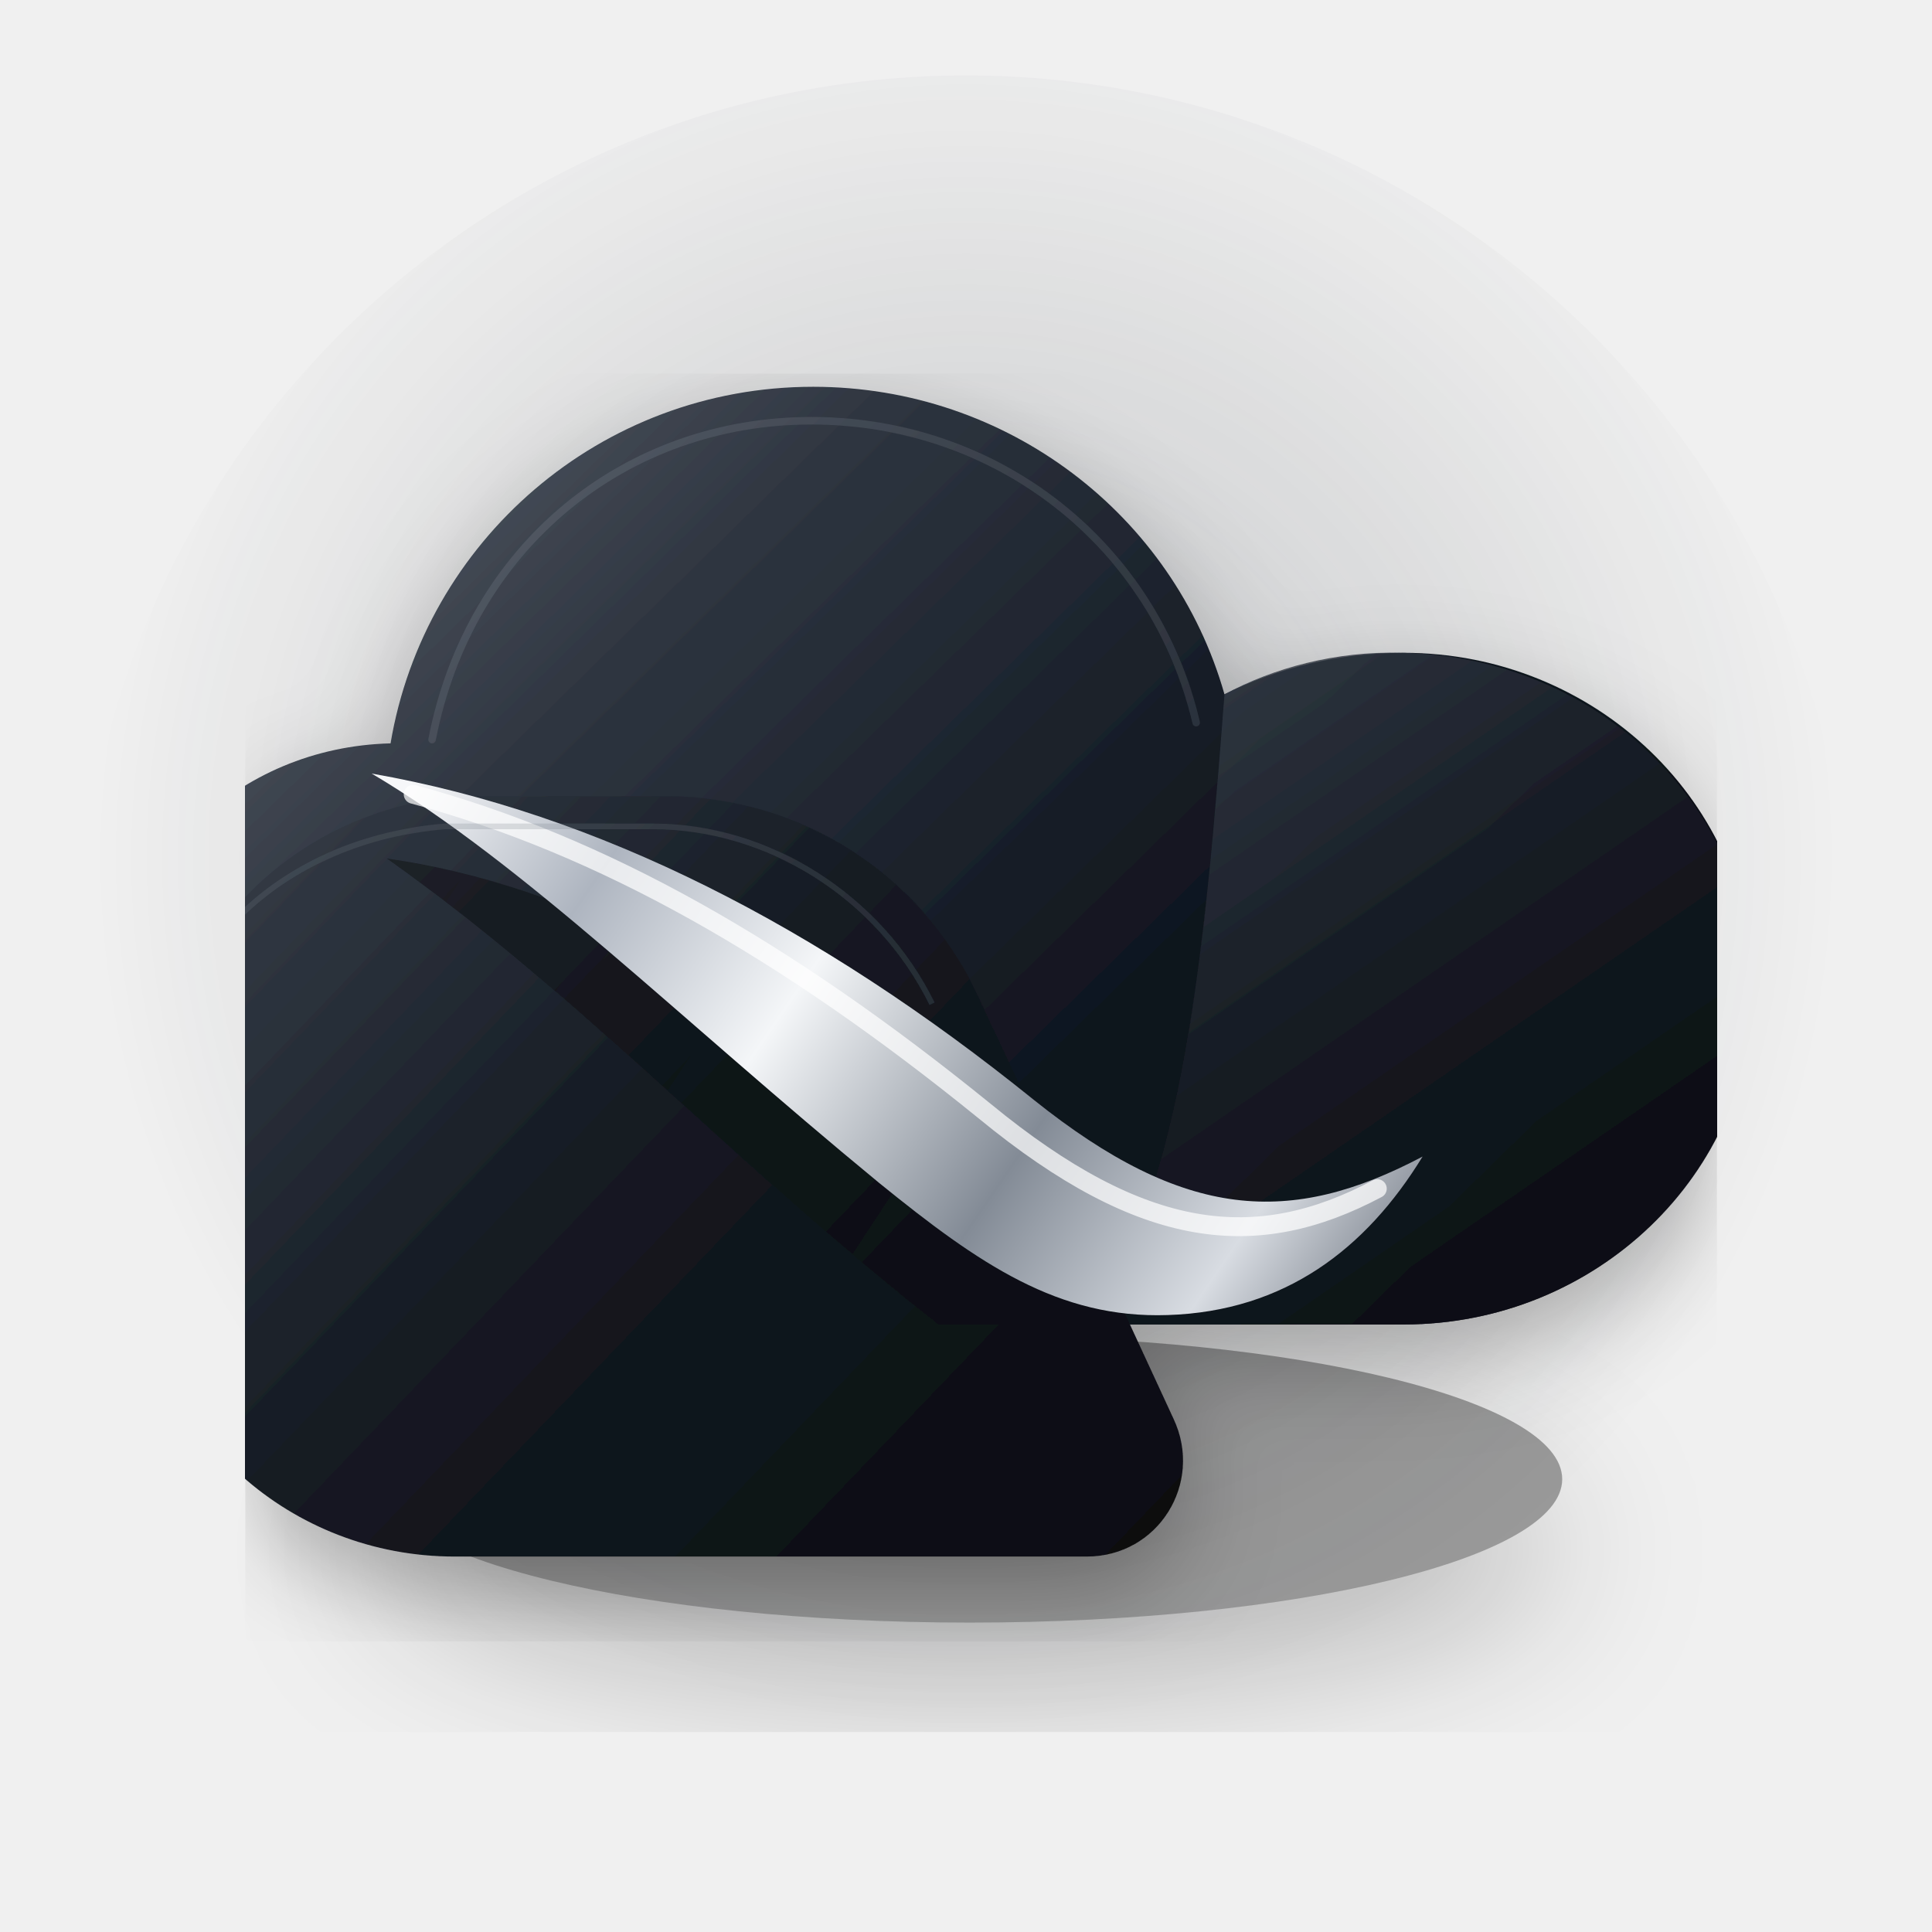
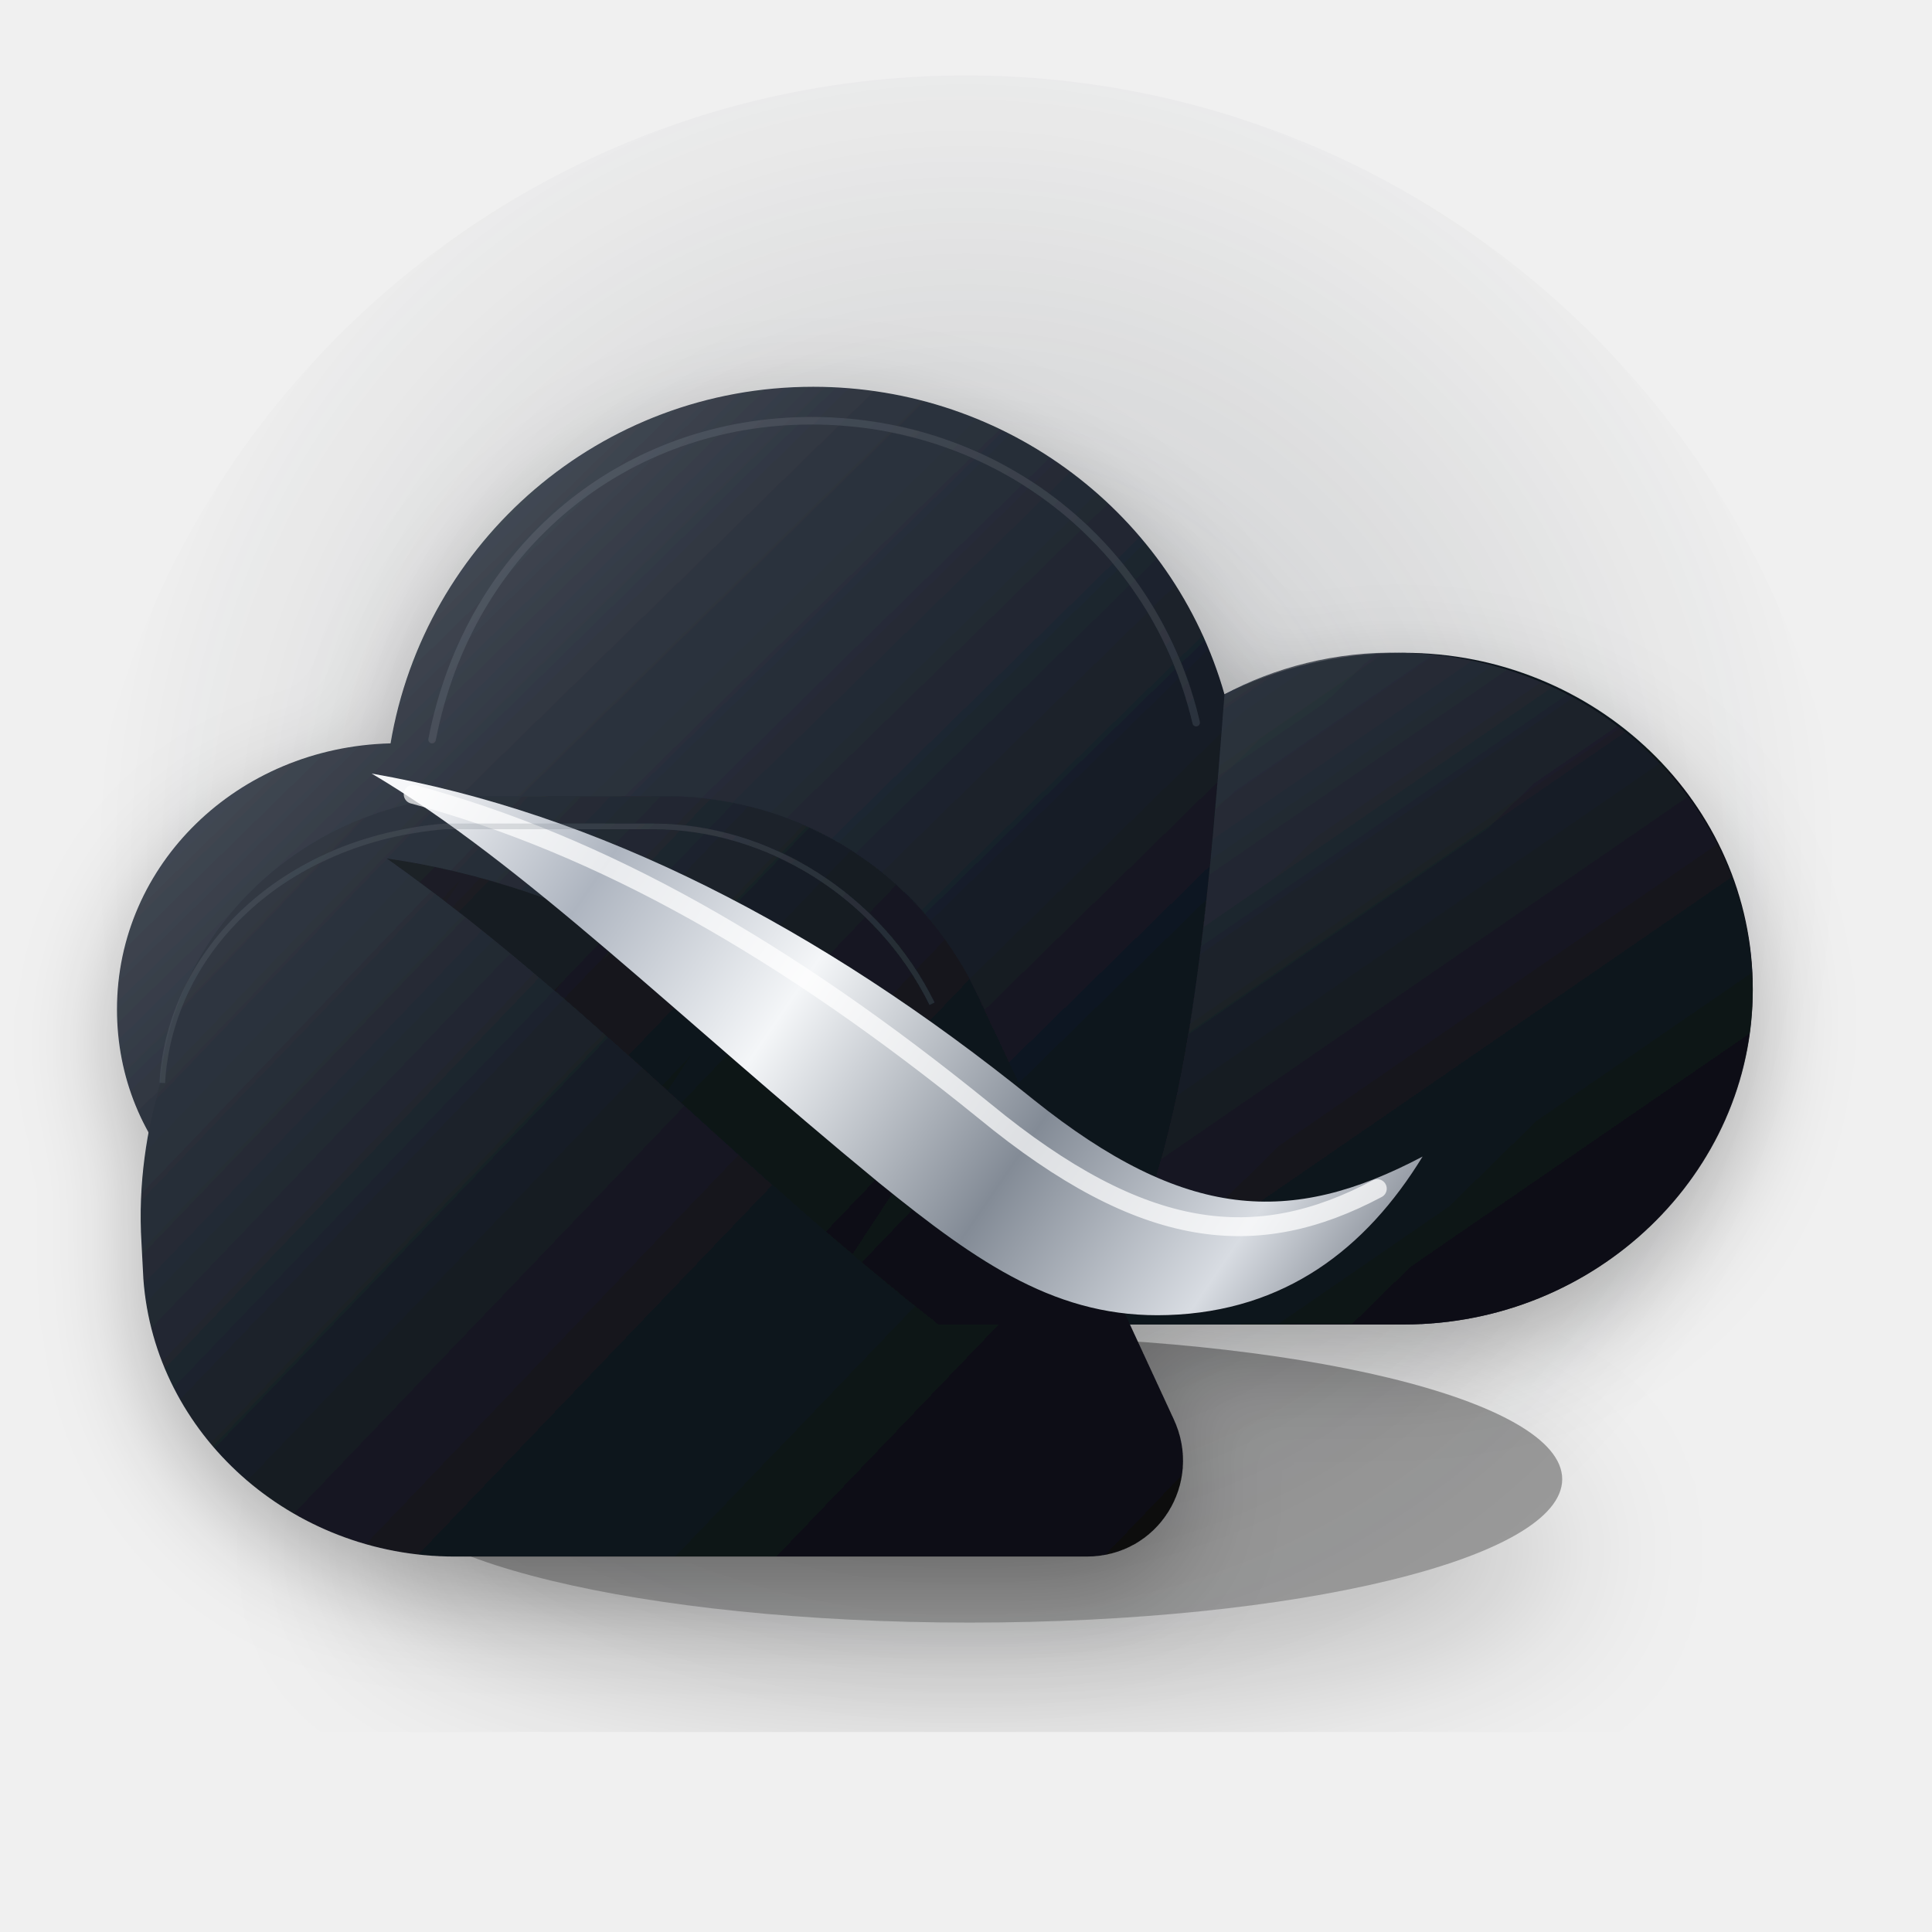
<svg xmlns="http://www.w3.org/2000/svg" width="1024" height="1024" viewBox="0 0 1024 1024" fill="none" role="img" aria-labelledby="title desc">
  <defs>
    <radialGradient id="bgGlow" cx="50%" cy="44%" r="50%">
      <stop offset="0" stop-color="#59606B" stop-opacity="0.28" />
      <stop offset="0.55" stop-color="#222A34" stop-opacity="0.1" />
      <stop offset="1" stop-color="#0B0F14" stop-opacity="0" />
    </radialGradient>
    <linearGradient id="cloudBack" x1="248" y1="236" x2="782" y2="782" gradientUnits="userSpaceOnUse">
      <stop offset="0" stop-color="#4A505B" />
      <stop offset="0.18" stop-color="#2E3540" />
      <stop offset="0.55" stop-color="#121821" />
      <stop offset="1" stop-color="#06090D" />
    </linearGradient>
    <linearGradient id="cloudFront" x1="220" y1="366" x2="721" y2="846" gradientUnits="userSpaceOnUse">
      <stop offset="0" stop-color="#333A45" />
      <stop offset="0.35" stop-color="#141A22" />
      <stop offset="1" stop-color="#05080C" />
    </linearGradient>
    <linearGradient id="rightLobe" x1="609" y1="342" x2="865" y2="714" gradientUnits="userSpaceOnUse">
      <stop offset="0" stop-color="#3A414C" />
      <stop offset="0.46" stop-color="#171D26" />
      <stop offset="1" stop-color="#070B10" />
    </linearGradient>
    <linearGradient id="fold" x1="272" y1="336" x2="774" y2="680" gradientUnits="userSpaceOnUse">
      <stop offset="0" stop-color="#F6F7F9" />
      <stop offset="0.18" stop-color="#AEB5C0" />
      <stop offset="0.38" stop-color="#F4F6F8" />
      <stop offset="0.62" stop-color="#838B96" />
      <stop offset="0.82" stop-color="#D8DCE2" />
      <stop offset="1" stop-color="#5A626E" />
    </linearGradient>
    <linearGradient id="foldShadow" x1="290" y1="384" x2="750" y2="686" gradientUnits="userSpaceOnUse">
      <stop offset="0" stop-color="#000000" stop-opacity="0.55" />
      <stop offset="1" stop-color="#000000" stop-opacity="0" />
    </linearGradient>
    <filter id="softShadow" x="105" y="158" width="820" height="760" filterUnits="userSpaceOnUse" color-interpolation-filters="sRGB">
      <feDropShadow dx="0" dy="38" stdDeviation="42" flood-color="#000000" flood-opacity="0.58" />
    </filter>
-     <filter id="innerGlow" x="130" y="180" width="780" height="690" filterUnits="userSpaceOnUse" color-interpolation-filters="sRGB">
+     <filter id="innerGlow" x="0" y="120" width="1024" height="860" filterUnits="userSpaceOnUse" color-interpolation-filters="sRGB">
      <feDropShadow dx="0" dy="-2" stdDeviation="2" flood-color="#FFFFFF" flood-opacity="0.18" />
      <feDropShadow dx="0" dy="18" stdDeviation="25" flood-color="#000000" flood-opacity="0.28" />
    </filter>
    <clipPath id="cloudClip">
      <path d="M194 670C117 665 62 607 62 535C62 458 126 396 207 394C225 287 318 205 431 205C534 205 622 273 649 368C677 354 710 346 744 346C846 346 929 426 929 524C929 622 846 702 744 702H246C227 702 209 690 194 670Z" />
    </clipPath>
  </defs>
  <rect width="1024" height="1024" fill="none" />
  <ellipse cx="514" cy="784" rx="314" ry="76" fill="#000000" opacity="0.36" filter="url(#softShadow)" />
  <circle cx="512" cy="510" r="470" fill="url(#bgGlow)" />
  <g filter="url(#innerGlow)">
    <path id="cloud-body-back" d="M194 670C117 665 62 607 62 535C62 458 126 396 207 394C225 287 318 205 431 205C534 205 622 273 649 368C677 354 710 346 744 346C846 346 929 426 929 524C929 622 846 702 744 702H246C227 702 209 690 194 670Z" fill="url(#cloudBack)" />
    <path id="cloud-body-right-depth" d="M649 368C675 354 708 345 743 346C847 348 929 428 929 525C929 622 846 702 744 702H575C628 634 639 497 649 368Z" fill="url(#rightLobe)" opacity="0.82" />
    <path id="cloud-body-front" d="M85 574C92 493 159 429 243 422H353C424 422 488 463 518 527L622 752C638 786 614 825 576 825H241C154 825 82 760 76 678L75 659C73 627 78 598 85 574Z" fill="url(#cloudFront)" />
    <path id="fold-cavity-shadow" d="M205 455C302 469 400 518 514 625C581 688 637 715 704 713C643 759 571 759 500 704C393 621 311 530 205 455Z" fill="url(#foldShadow)" opacity="0.64" clip-path="url(#cloudClip)" />
    <path id="fold-highlight" d="M197 410C317 431 434 491 548 583C628 647 684 650 754 613C724 662 681 695 619 697C561 699 519 670 466 627C359 539 278 458 197 410Z" fill="url(#fold)" />
    <path id="fold-ridge" d="M219 421C319 448 416 503 522 589C606 658 666 664 730 630" stroke="#FFFFFF" stroke-opacity="0.72" stroke-width="10" stroke-linecap="round" />
    <path id="front-edge-highlight" d="M86 574C90 504 150 445 236 438H346C407 438 466 475 494 532" stroke="#737B87" stroke-opacity="0.22" stroke-width="3" />
    <path id="cloud-top-edge" d="M229 392C249 289 332 223 430 223C529 223 612 289 634 383" stroke="#CFD5DE" stroke-opacity="0.12" stroke-width="4" stroke-linecap="round" />
  </g>
</svg>
